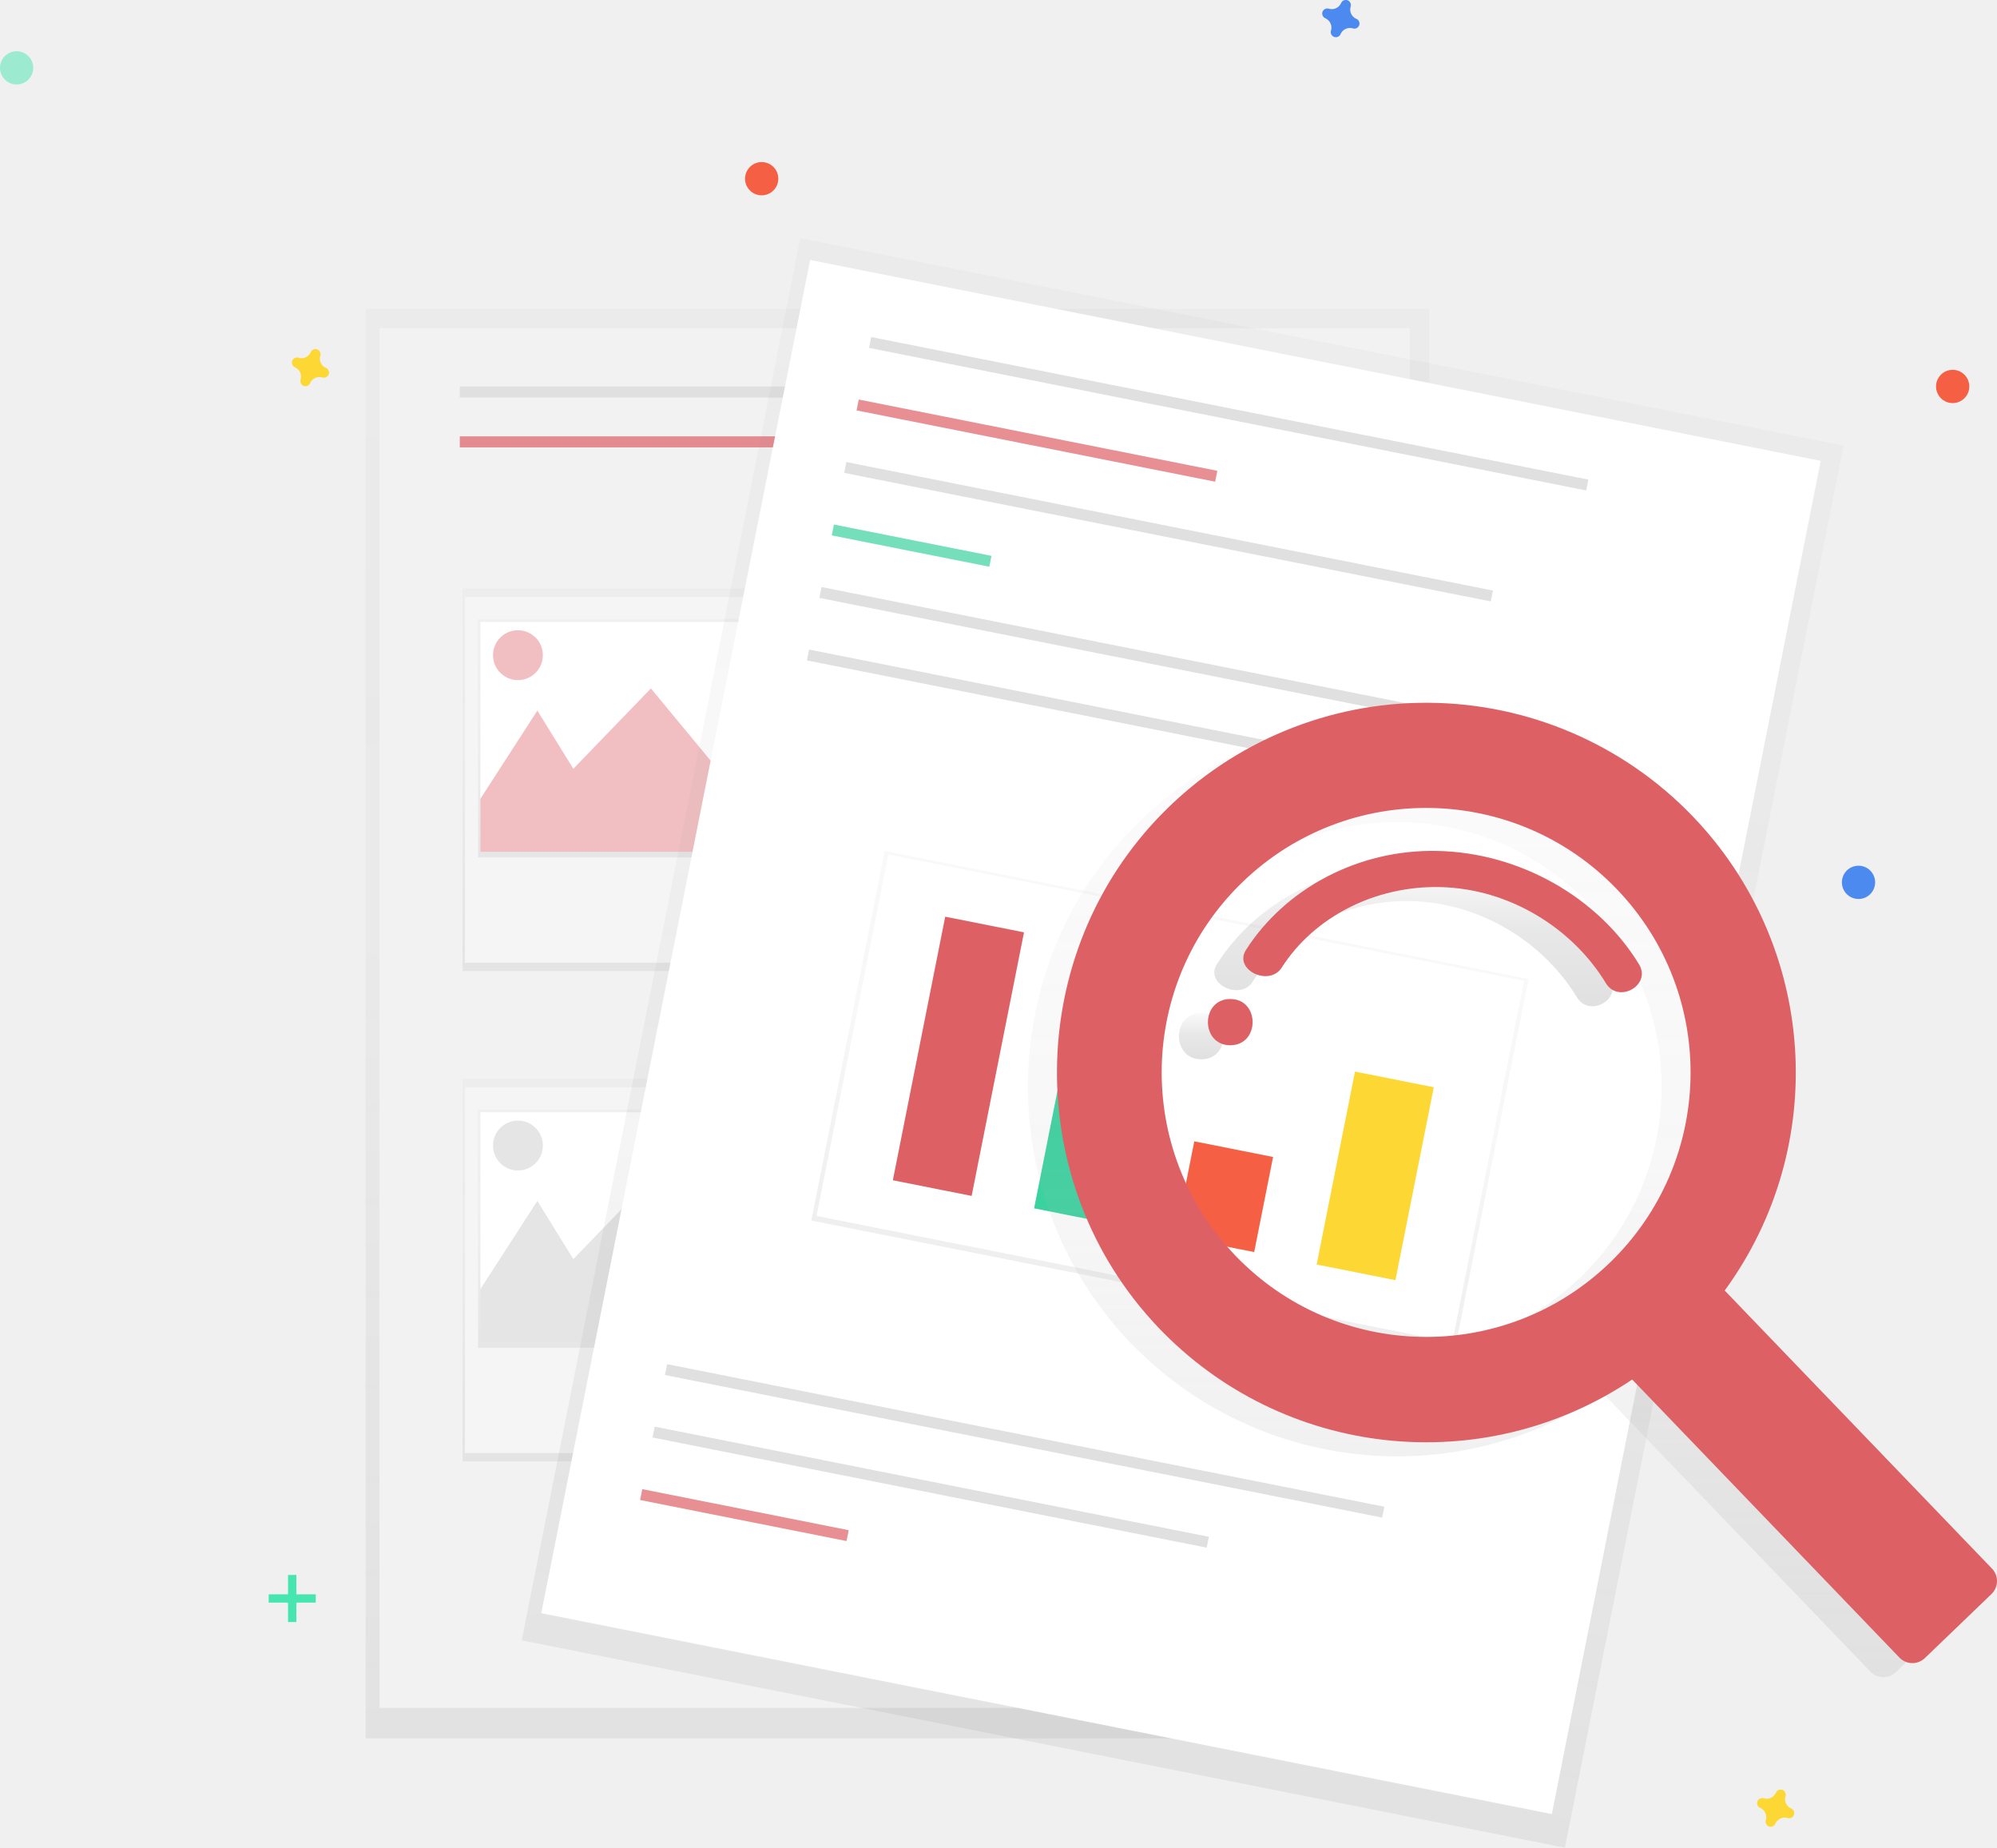
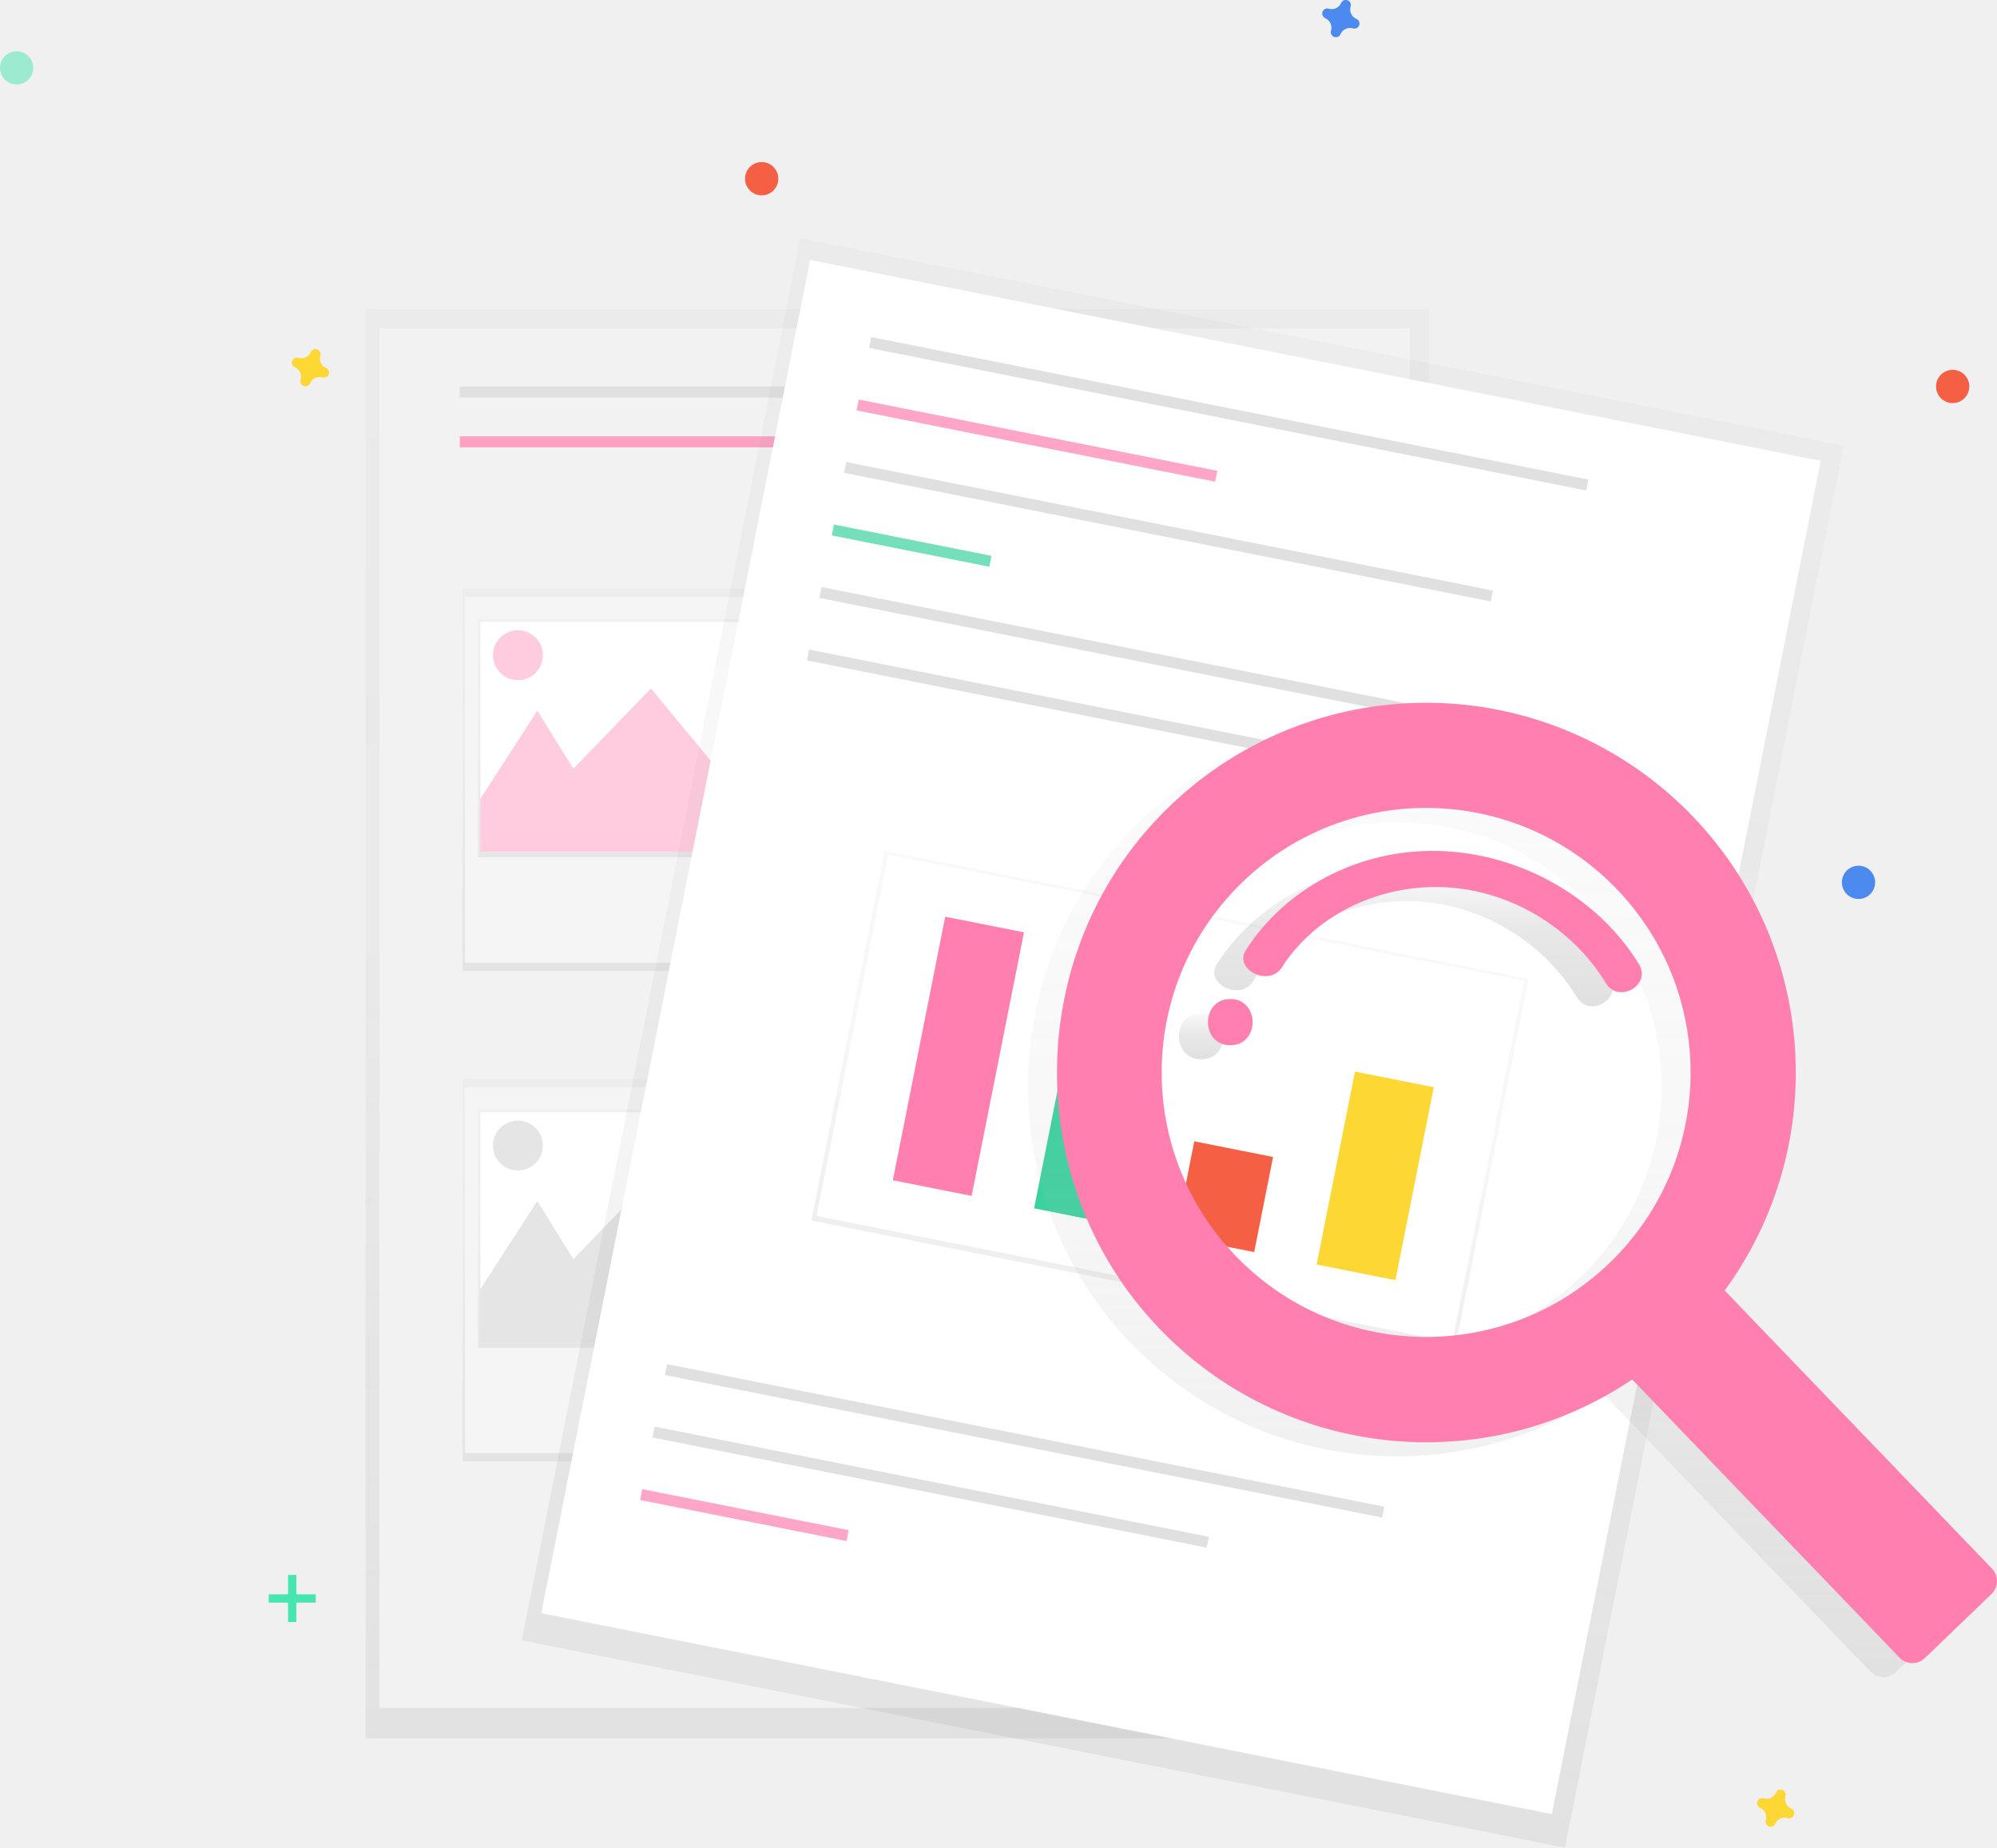
<svg xmlns="http://www.w3.org/2000/svg" xmlns:xlink="http://www.w3.org/1999/xlink" id="9a5c15f4-7944-40bc-b8da-d63b7d478a28" data-name="Layer 1" width="842" height="778.92" viewBox="0 0 842 778.92">
  <defs>
    <linearGradient id="a91ba363-77be-43f7-9cf6-91c4a3880d9c" x1="378.37" y1="732.81" x2="378.37" y2="130.21" gradientUnits="userSpaceOnUse">
      <stop offset="0" stop-color="gray" stop-opacity="0.25" />
      <stop offset="0.54" stop-color="gray" stop-opacity="0.12" />
      <stop offset="1" stop-color="gray" stop-opacity="0.1" />
    </linearGradient>
    <linearGradient id="d1e6aa0e-d79d-4f6f-afbb-c37e9ed80ff9" x1="274.44" y1="409.32" x2="274.44" y2="248.16" xlink:href="#a91ba363-77be-43f7-9cf6-91c4a3880d9c" />
    <linearGradient id="a279b039-1afd-4281-8292-ccd5c8c9b734" x1="274.44" y1="361.44" x2="274.44" y2="261.01" xlink:href="#a91ba363-77be-43f7-9cf6-91c4a3880d9c" />
    <clipPath id="42e7b1d1-2be2-47b0-aacb-a853df270819" transform="translate(-179 -60.54)">
      <rect id="cf34cfb5-9399-4bae-9cea-d47bbef6cb3a" data-name="&lt;Rectangle&gt;" x="381.54" y="322.72" width="143.79" height="96.93" fill="#fff" />
    </clipPath>
    <linearGradient id="972637f2-71db-4198-9c75-a0854a7fe249" x1="274.44" y1="616.03" x2="274.44" y2="454.87" xlink:href="#a91ba363-77be-43f7-9cf6-91c4a3880d9c" />
    <linearGradient id="6c85befd-f960-412c-83e0-663d4b13bf85" x1="274.44" y1="568.15" x2="274.44" y2="467.72" xlink:href="#a91ba363-77be-43f7-9cf6-91c4a3880d9c" />
    <clipPath id="f66b8fac-771d-49bf-85c7-4ce29a79f723" transform="translate(-179 -60.54)">
      <rect id="7439734d-5f7c-428f-88ce-e68b86a45c07" data-name="&lt;Rectangle&gt;" x="381.54" y="529.42" width="143.79" height="96.93" fill="#fff" />
    </clipPath>
    <linearGradient id="598f8edf-c762-4b18-b52d-250fc678075a" x1="688.76" y1="765.86" x2="688.76" y2="163.26" gradientTransform="translate(1142.22 -188.53) rotate(90)" xlink:href="#a91ba363-77be-43f7-9cf6-91c4a3880d9c" />
    <linearGradient id="013b841e-9a42-49b8-8a36-6db9ed002b72" x1="688.18" y1="568.49" x2="688.18" y2="409.67" gradientTransform="translate(1161.39 -164.01) rotate(90)" xlink:href="#a91ba363-77be-43f7-9cf6-91c4a3880d9c" />
    <linearGradient id="f8cab3c1-d868-48bc-b87d-cd2075ddc26a" x1="810.6" y1="767.54" x2="810.6" y2="362.71" gradientUnits="userSpaceOnUse">
      <stop offset="0" stop-color="#b3b3b3" stop-opacity="0.25" />
      <stop offset="0.54" stop-color="#b3b3b3" stop-opacity="0.1" />
      <stop offset="1" stop-color="#b3b3b3" stop-opacity="0.05" />
    </linearGradient>
    <linearGradient id="043d467e-585e-47c7-bb2c-06dd6f5be04b" x1="685.49" y1="507.08" x2="685.49" y2="487.6" gradientUnits="userSpaceOnUse">
      <stop offset="0" stop-opacity="0.12" />
      <stop offset="0.55" stop-opacity="0.09" />
      <stop offset="1" stop-opacity="0.02" />
    </linearGradient>
    <linearGradient id="be08032f-102d-431e-9b5f-1e4ebfc8159b" x1="774.99" y1="484.73" x2="774.99" y2="425.15" xlink:href="#043d467e-585e-47c7-bb2c-06dd6f5be04b" />
  </defs>
  <g opacity="0.5">
    <rect x="154.15" y="130.21" width="448.44" height="602.6" fill="url(#a91ba363-77be-43f7-9cf6-91c4a3880d9c)" />
  </g>
  <rect x="159.99" y="138.39" width="434.43" height="581.58" fill="#f2f2f2" />
  <rect x="193.86" y="162.91" width="149.48" height="4.67" fill="#e0e0e0" />
-   <rect x="193.86" y="183.93" width="149.48" height="4.67" fill="#dd6065" opacity="0.7" />
+   <rect x="193.86" y="183.93" width="149.48" height="4.67" fill="#ff80b0" opacity="0.7" />
  <rect x="365.53" y="162.91" width="149.48" height="4.67" fill="#e0e0e0" />
  <rect x="388.88" y="296.05" width="149.48" height="4.67" fill="#e0e0e0" />
  <rect x="392.39" y="308.89" width="149.48" height="4.67" fill="#e0e0e0" />
  <rect x="399.4" y="321.74" width="149.48" height="4.67" fill="#e0e0e0" />
  <rect x="388.88" y="502.75" width="149.48" height="4.67" fill="#e0e0e0" />
  <rect x="392.39" y="515.6" width="149.48" height="4.67" fill="#e0e0e0" />
  <rect x="399.4" y="528.44" width="149.48" height="4.67" fill="#e0e0e0" />
  <g opacity="0.5">
    <rect x="195.03" y="248.16" width="158.82" height="161.16" fill="url(#d1e6aa0e-d79d-4f6f-afbb-c37e9ed80ff9)" />
  </g>
  <rect x="196.03" y="251.67" width="156.32" height="154.15" fill="#f5f5f5" />
  <g opacity="0.5">
    <rect x="201.54" y="261.01" width="145.8" height="100.43" fill="url(#a279b039-1afd-4281-8292-ccd5c8c9b734)" />
  </g>
  <rect id="e1f34465-d008-41db-868b-e00503fb87b3" data-name="&lt;Rectangle&gt;" x="202.54" y="262.18" width="143.79" height="96.93" fill="#fff" />
  <g clip-path="url(#42e7b1d1-2be2-47b0-aacb-a853df270819)">
-     <polygon points="190.35 355.61 226.56 299.55 241.74 324.07 274.44 290.21 302.47 324.07 326.99 273.86 390.05 374.29 185.68 367.28 190.35 355.61" fill="#dd6065" opacity="0.4" />
-     <circle cx="218.38" cy="276.19" r="10.51" fill="#dd6065" opacity="0.4" />
+     <polygon points="190.35 355.61 226.56 299.55 241.74 324.07 274.44 290.21 302.47 324.07 326.99 273.86 390.05 374.29 185.68 367.28 190.35 355.61" fill="#ff80b0" opacity="0.4" />
+     <circle cx="218.38" cy="276.19" r="10.51" fill="#ff80b0" opacity="0.4" />
  </g>
  <g opacity="0.5">
    <rect x="195.03" y="454.87" width="158.82" height="161.16" fill="url(#972637f2-71db-4198-9c75-a0854a7fe249)" />
  </g>
  <rect x="196.03" y="458.37" width="156.32" height="154.15" fill="#f5f5f5" />
  <g opacity="0.5">
    <rect x="201.54" y="467.72" width="145.8" height="100.43" fill="url(#6c85befd-f960-412c-83e0-663d4b13bf85)" />
  </g>
  <rect id="c95ac4f6-be4d-44a3-92c2-5c8066e2b531" data-name="&lt;Rectangle&gt;" x="202.54" y="468.88" width="143.79" height="96.93" fill="#fff" />
  <g clip-path="url(#f66b8fac-771d-49bf-85c7-4ce29a79f723)">
    <polygon points="190.35 562.31 226.56 506.25 241.74 530.78 274.44 496.91 302.47 530.78 326.99 480.56 390.05 580.99 185.68 573.99 190.35 562.31" fill="#bdbdbd" opacity="0.4" />
    <circle cx="218.38" cy="482.9" r="10.51" fill="#bdbdbd" opacity="0.4" />
  </g>
  <g opacity="0.5">
    <rect x="376.36" y="276.01" width="602.6" height="448.44" transform="translate(-124.09 1006.82) rotate(-78.76)" fill="url(#598f8edf-c762-4b18-b52d-250fc678075a)" />
  </g>
  <rect x="386.18" y="280.49" width="581.58" height="434.43" transform="translate(-122.17 1004.12) rotate(-78.76)" fill="#fff" />
  <rect x="542.89" y="232.65" width="308.31" height="4.67" transform="translate(-119.81 -191.93) rotate(11.24)" fill="#e0e0e0" />
  <rect x="456.83" y="665.62" width="308.31" height="4.67" transform="translate(-37.05 -166.84) rotate(11.24)" fill="#e0e0e0" />
  <rect x="452.26" y="685.13" width="238.24" height="4.67" transform="translate(-34.01 -158.75) rotate(11.24)" fill="#e0e0e0" />
-   <rect x="448.46" y="696.91" width="88.75" height="4.67" transform="translate(-33.22 -143.21) rotate(11.24)" fill="#dd6065" opacity="0.7" />
-   <rect x="539.13" y="243.97" width="154.15" height="4.67" transform="translate(-119.16 -175.95) rotate(11.24)" fill="#dd6065" opacity="0.7" />
+   <rect x="448.46" y="696.91" width="88.75" height="4.67" transform="translate(-33.22 -143.21) rotate(11.24)" fill="#ff80b0" opacity="0.7" />
+   <rect x="539.13" y="243.97" width="154.15" height="4.67" transform="translate(-119.16 -175.95) rotate(11.24)" fill="#ff80b0" opacity="0.7" />
  <rect x="532.71" y="282.38" width="277.94" height="4.67" transform="translate(-110.6 -186.03) rotate(11.24)" fill="#e0e0e0" />
  <rect x="529.49" y="288.24" width="67.73" height="4.67" transform="translate(-111.54 -164.8) rotate(11.24)" fill="#3ad29f" opacity="0.7" />
  <rect x="521.95" y="338.03" width="308.31" height="4.67" transform="translate(-99.67 -185.82) rotate(11.24)" fill="#e0e0e0" />
  <g opacity="0.5">
    <rect x="592.89" y="385.78" width="158.82" height="276.77" transform="translate(-151.88 1020.84) rotate(-78.76)" fill="url(#013b841e-9a42-49b8-8a36-6db9ed002b72)" />
  </g>
  <rect x="535.78" y="445.94" width="273.27" height="155.32" transform="translate(-64.02 -181.59) rotate(11.24)" fill="#fff" />
  <rect x="516.71" y="364.38" width="308.31" height="4.67" transform="translate(-94.63 -184.29) rotate(11.24)" fill="#e0e0e0" />
-   <rect x="566.14" y="449.2" width="33.87" height="113.28" transform="translate(-69.19 -164.51) rotate(11.24)" fill="#dd6065" />
+   <rect x="566.14" y="449.2" width="33.87" height="113.28" transform="translate(-69.19 -164.51) rotate(11.24)" fill="#ff80b0" />
  <rect x="622.06" y="498.05" width="33.87" height="75.91" transform="translate(-62.24 -174.83) rotate(11.24)" fill="#3ad29f" />
  <rect x="678.21" y="544.59" width="33.87" height="40.87" transform="translate(-55.5 -185.22) rotate(11.24)" fill="#f55f44" />
  <rect x="741.87" y="514.79" width="33.87" height="82.92" transform="translate(-55.99 -197.8) rotate(11.24)" fill="#fdd835" />
  <path d="M880.45,410.55a155.89,155.89,0,0,0-223.11-1.68c-59,59.48-60,156.33-2.29,217.07A155.89,155.89,0,0,0,854.95,648L967.64,765.21a7.59,7.59,0,0,0,10.73.21l28.08-27a7.59,7.59,0,0,0,.21-10.73L894,610.49A155.9,155.9,0,0,0,880.45,410.55ZM845.35,599a111.5,111.5,0,1,1,3.1-157.66A111.5,111.5,0,0,1,845.35,599Z" transform="translate(-179 -60.54)" fill="url(#f8cab3c1-d868-48bc-b87d-cd2075ddc26a)" />
  <path d="M685.49,487.6c-12.54,0-12.56,19.49,0,19.49S698.05,487.6,685.49,487.6Z" transform="translate(-179 -60.54)" fill="url(#043d467e-585e-47c7-bb2c-06dd6f5be04b)" />
  <path d="M772.9,425.17c-33.75-.76-64.46,16.17-80.79,41.73-5.33,8.34,9.8,15.71,15.1,7.41,13.52-21.16,39.21-34.6,67-33.9,29.12.73,55.62,17.39,69.65,40.51,5.32,8.77,19.27.8,14-7.92C840.8,445,807.76,426,772.9,425.17Z" transform="translate(-179 -60.54)" fill="url(#be08032f-102d-431e-9b5f-1e4ebfc8159b)" />
-   <path d="M892.68,404.63a155.89,155.89,0,0,0-223.11-1.68c-59,59.48-60,156.33-2.29,217.07a155.89,155.89,0,0,0,199.9,22.05L979.86,759.29a7.59,7.59,0,0,0,10.73.21l28.08-27a7.59,7.59,0,0,0,.21-10.73L906.19,604.56A155.9,155.9,0,0,0,892.68,404.63ZM857.58,593a111.5,111.5,0,1,1,3.1-157.66A111.5,111.5,0,0,1,857.58,593Z" transform="translate(-179 -60.54)" fill="#dd6065" />
-   <path d="M697.72,481.67c-12.54,0-12.56,19.49,0,19.49S710.28,481.67,697.72,481.67Z" transform="translate(-179 -60.54)" fill="#dd6065" />
-   <path d="M785.13,419.25c-33.75-.76-64.46,16.17-80.79,41.73-5.33,8.34,9.8,15.71,15.1,7.41,13.52-21.16,39.21-34.6,67-33.9,29.12.73,55.62,17.39,69.65,40.51,5.32,8.77,19.27.8,14-7.92C853,439,820,420,785.13,419.25Z" transform="translate(-179 -60.54)" fill="#dd6065" />
+   <path d="M892.68,404.63a155.89,155.89,0,0,0-223.11-1.68c-59,59.48-60,156.33-2.29,217.07a155.89,155.89,0,0,0,199.9,22.05L979.86,759.29a7.59,7.59,0,0,0,10.73.21l28.08-27a7.59,7.59,0,0,0,.21-10.73L906.19,604.56A155.9,155.9,0,0,0,892.68,404.63ZM857.58,593a111.5,111.5,0,1,1,3.1-157.66A111.5,111.5,0,0,1,857.58,593Z" transform="translate(-179 -60.54)" fill="#ff80b0" />
+   <path d="M697.72,481.67c-12.54,0-12.56,19.49,0,19.49S710.28,481.67,697.72,481.67Z" transform="translate(-179 -60.54)" fill="#ff80b0" />
+   <path d="M785.13,419.25c-33.75-.76-64.46,16.17-80.79,41.73-5.33,8.34,9.8,15.71,15.1,7.41,13.52-21.16,39.21-34.6,67-33.9,29.12.73,55.62,17.39,69.65,40.51,5.32,8.77,19.27.8,14-7.92C853,439,820,420,785.13,419.25Z" transform="translate(-179 -60.54)" fill="#ff80b0" />
  <rect x="121.45" y="663.91" width="3.5" height="19.85" fill="#47e6b1" />
  <rect x="300.45" y="724.45" width="3.5" height="19.85" transform="translate(857.58 371.63) rotate(90)" fill="#47e6b1" />
  <path d="M750.87,68.49a4.29,4.29,0,0,1-2.39-5.19,2.06,2.06,0,0,0,.09-.48h0a2.15,2.15,0,0,0-3.87-1.43h0a2.06,2.06,0,0,0-.24.42,4.29,4.29,0,0,1-5.19,2.39,2.06,2.06,0,0,0-.48-.09h0A2.15,2.15,0,0,0,737.38,68h0a2.06,2.06,0,0,0,.42.24,4.29,4.29,0,0,1,2.39,5.19,2.06,2.06,0,0,0-.09.48h0A2.15,2.15,0,0,0,744,75.32h0a2.06,2.06,0,0,0,.24-.42,4.29,4.29,0,0,1,5.19-2.39,2.06,2.06,0,0,0,.48.09h0a2.15,2.15,0,0,0,1.43-3.87h0A2.06,2.06,0,0,0,750.87,68.49Z" transform="translate(-179 -60.54)" fill="#4d8af0" />
  <path d="M316.44,215.64a4.29,4.29,0,0,1-2.39-5.19,2.06,2.06,0,0,0,.09-.48h0a2.15,2.15,0,0,0-3.87-1.43h0a2.06,2.06,0,0,0-.24.42,4.29,4.29,0,0,1-5.19,2.39,2.06,2.06,0,0,0-.48-.09h0a2.15,2.15,0,0,0-1.43,3.87h0a2.06,2.06,0,0,0,.42.24,4.29,4.29,0,0,1,2.39,5.19,2.06,2.06,0,0,0-.09.48h0a2.15,2.15,0,0,0,3.87,1.43h0a2.06,2.06,0,0,0,.24-.42,4.29,4.29,0,0,1,5.19-2.39,2.06,2.06,0,0,0,.48.09h0a2.15,2.15,0,0,0,1.43-3.87h0A2.06,2.06,0,0,0,316.44,215.64Z" transform="translate(-179 -60.54)" fill="#fdd835" />
  <path d="M934.22,822.9a4.29,4.29,0,0,1-2.39-5.19,2.06,2.06,0,0,0,.09-.48h0a2.15,2.15,0,0,0-3.87-1.43h0a2.06,2.06,0,0,0-.24.42,4.29,4.29,0,0,1-5.19,2.39,2.06,2.06,0,0,0-.48-.09h0a2.15,2.15,0,0,0-1.43,3.87h0a2.06,2.06,0,0,0,.42.24,4.29,4.29,0,0,1,2.39,5.19,2.06,2.06,0,0,0-.09.48h0a2.15,2.15,0,0,0,3.87,1.43h0a2.06,2.06,0,0,0,.24-.42,4.29,4.29,0,0,1,5.19-2.39,2.06,2.06,0,0,0,.48.09h0a2.15,2.15,0,0,0,1.43-3.87h0A2.06,2.06,0,0,0,934.22,822.9Z" transform="translate(-179 -60.54)" fill="#fdd835" />
  <circle cx="321.15" cy="75.33" r="7.01" fill="#f55f44" />
  <circle cx="823.31" cy="162.91" r="7.01" fill="#f55f44" />
  <circle cx="783.61" cy="371.95" r="7.01" fill="#4d8af0" />
  <circle cx="7.01" cy="28.61" r="7.01" fill="#47e6b1" opacity="0.5" />
</svg>
